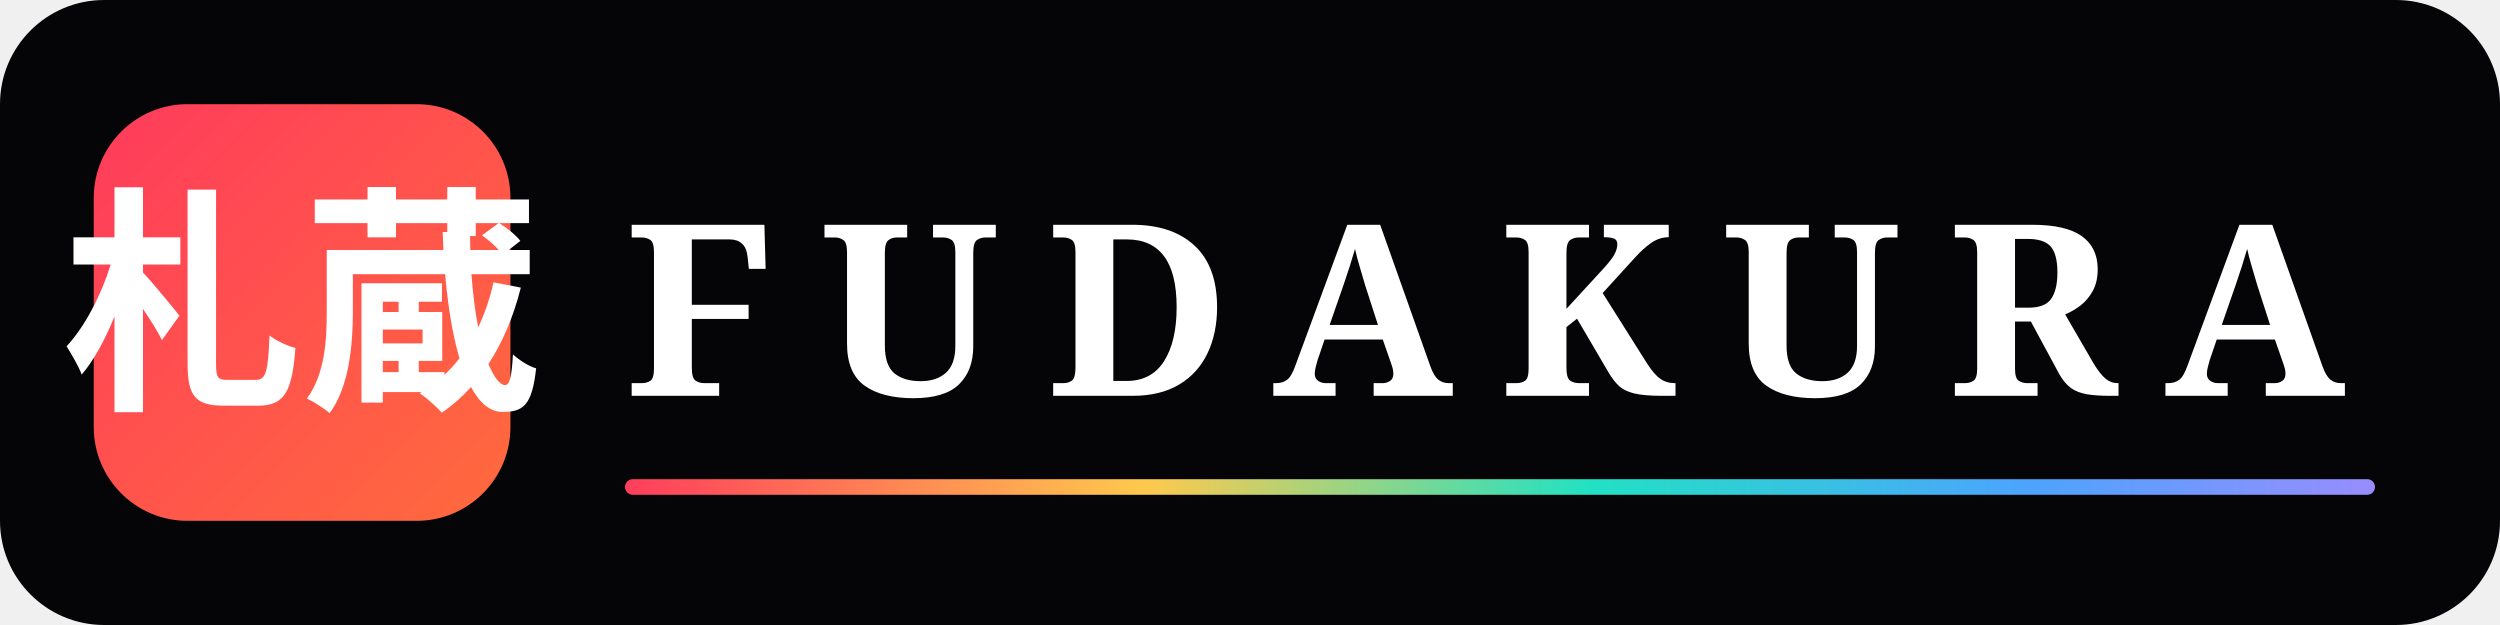
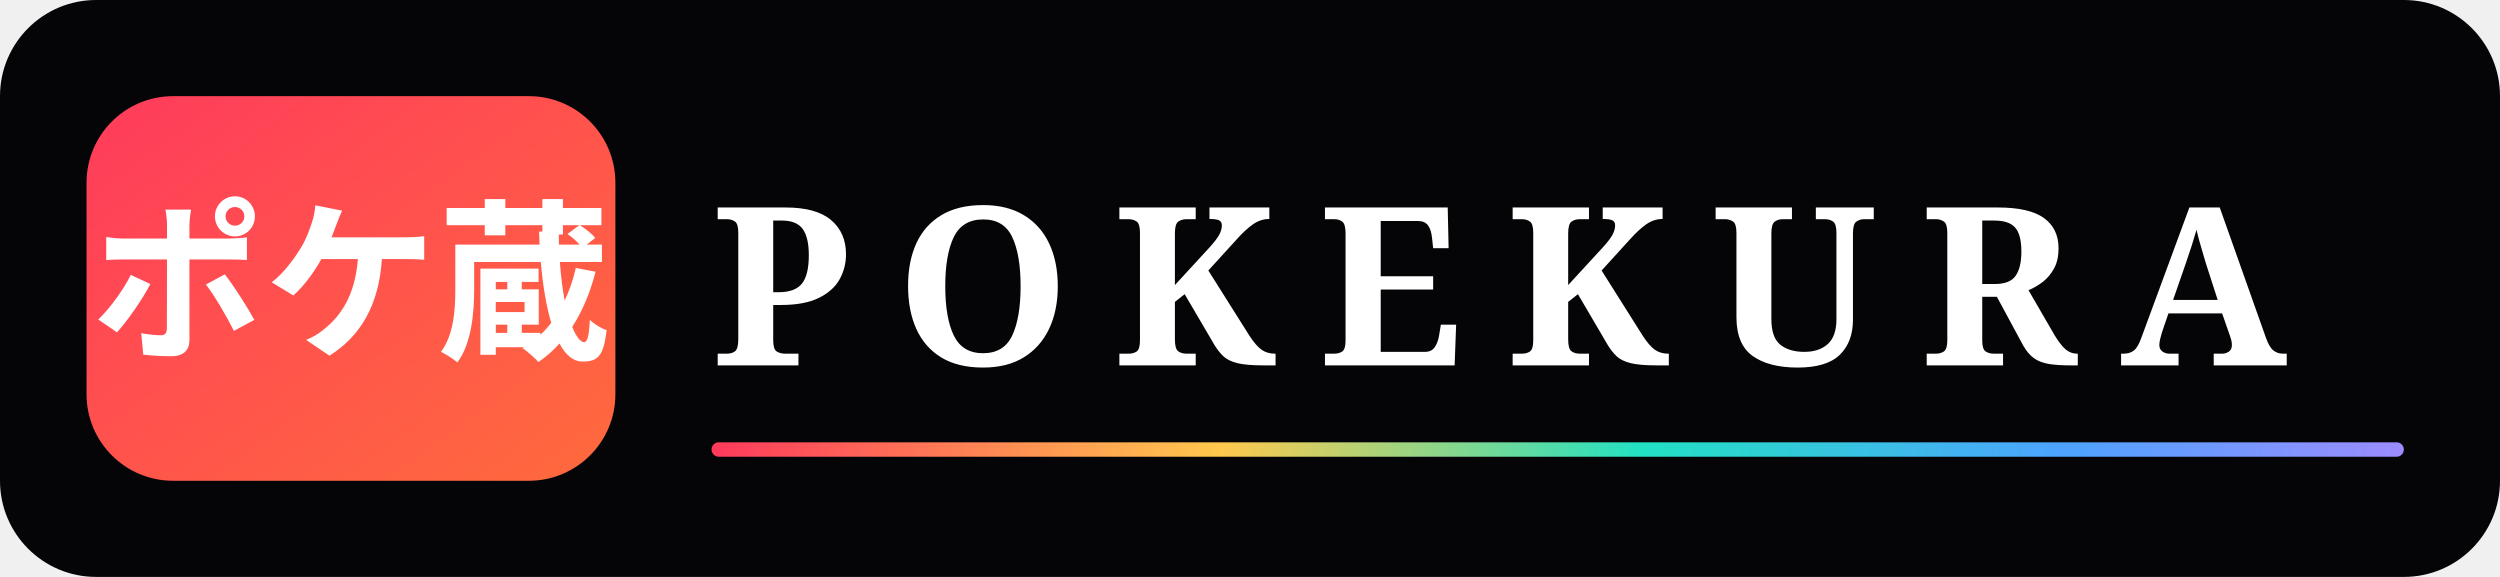
- <svg xmlns="http://www.w3.org/2000/svg" viewBox="0 0 480 120">
+ <svg xmlns="http://www.w3.org/2000/svg" viewBox="0 0 520 120">
  <defs>
    <linearGradient id="g" x1="0" y1="0" x2="1" y2="1">
      <stop offset="0" stop-color="#FF3B5C" />
      <stop offset="1" stop-color="#FF6B3D" />
    </linearGradient>
    <linearGradient id="h" x1="0" y1="0" x2="1" y2="0">
      <stop offset="0" stop-color="#FF3B5C" />
      <stop offset=".3" stop-color="#FFC94D" />
      <stop offset=".55" stop-color="#22E1C3" />
      <stop offset=".8" stop-color="#4DA3FF" />
      <stop offset="1" stop-color="#9B8CFF" />
    </linearGradient>
  </defs>
-   <rect width="480" height="120" rx="20" fill="#050507" />
-   <rect x="18" y="20" width="80" height="80" rx="18" fill="url(#g)" />
-   <text x="58" y="75" text-anchor="middle" font-family="'Hiragino Mincho ProN','Yu Mincho','Noto Serif JP',serif" font-size="46" font-weight="700" fill="#fff">札蔵</text>
-   <text x="120" y="76" font-family="'Hiragino Mincho ProN','Yu Mincho',Georgia,serif" font-size="46" font-weight="800" letter-spacing="9" fill="#fff">FUDAKURA</text>
-   <rect x="120" y="92" width="336" height="3" rx="1.5" fill="url(#h)" />
+   <rect width="520" height="120" rx="20" fill="#050507" />
+   <rect x="18" y="20" width="110" height="80" rx="18" fill="url(#g)" />
+   <text x="73" y="72" text-anchor="middle" font-family="'Hiragino Mincho ProN','Yu Mincho','Noto Serif JP',serif" font-size="36" font-weight="700" fill="#fff">ポケ蔵</text>
+   <text x="148" y="76" font-family="'Hiragino Mincho ProN','Yu Mincho',Georgia,serif" font-size="46" font-weight="800" letter-spacing="9" fill="#fff">POKEKURA</text>
+   <rect x="148" y="92" width="352" height="3" rx="1.5" fill="url(#h)" />
</svg>
